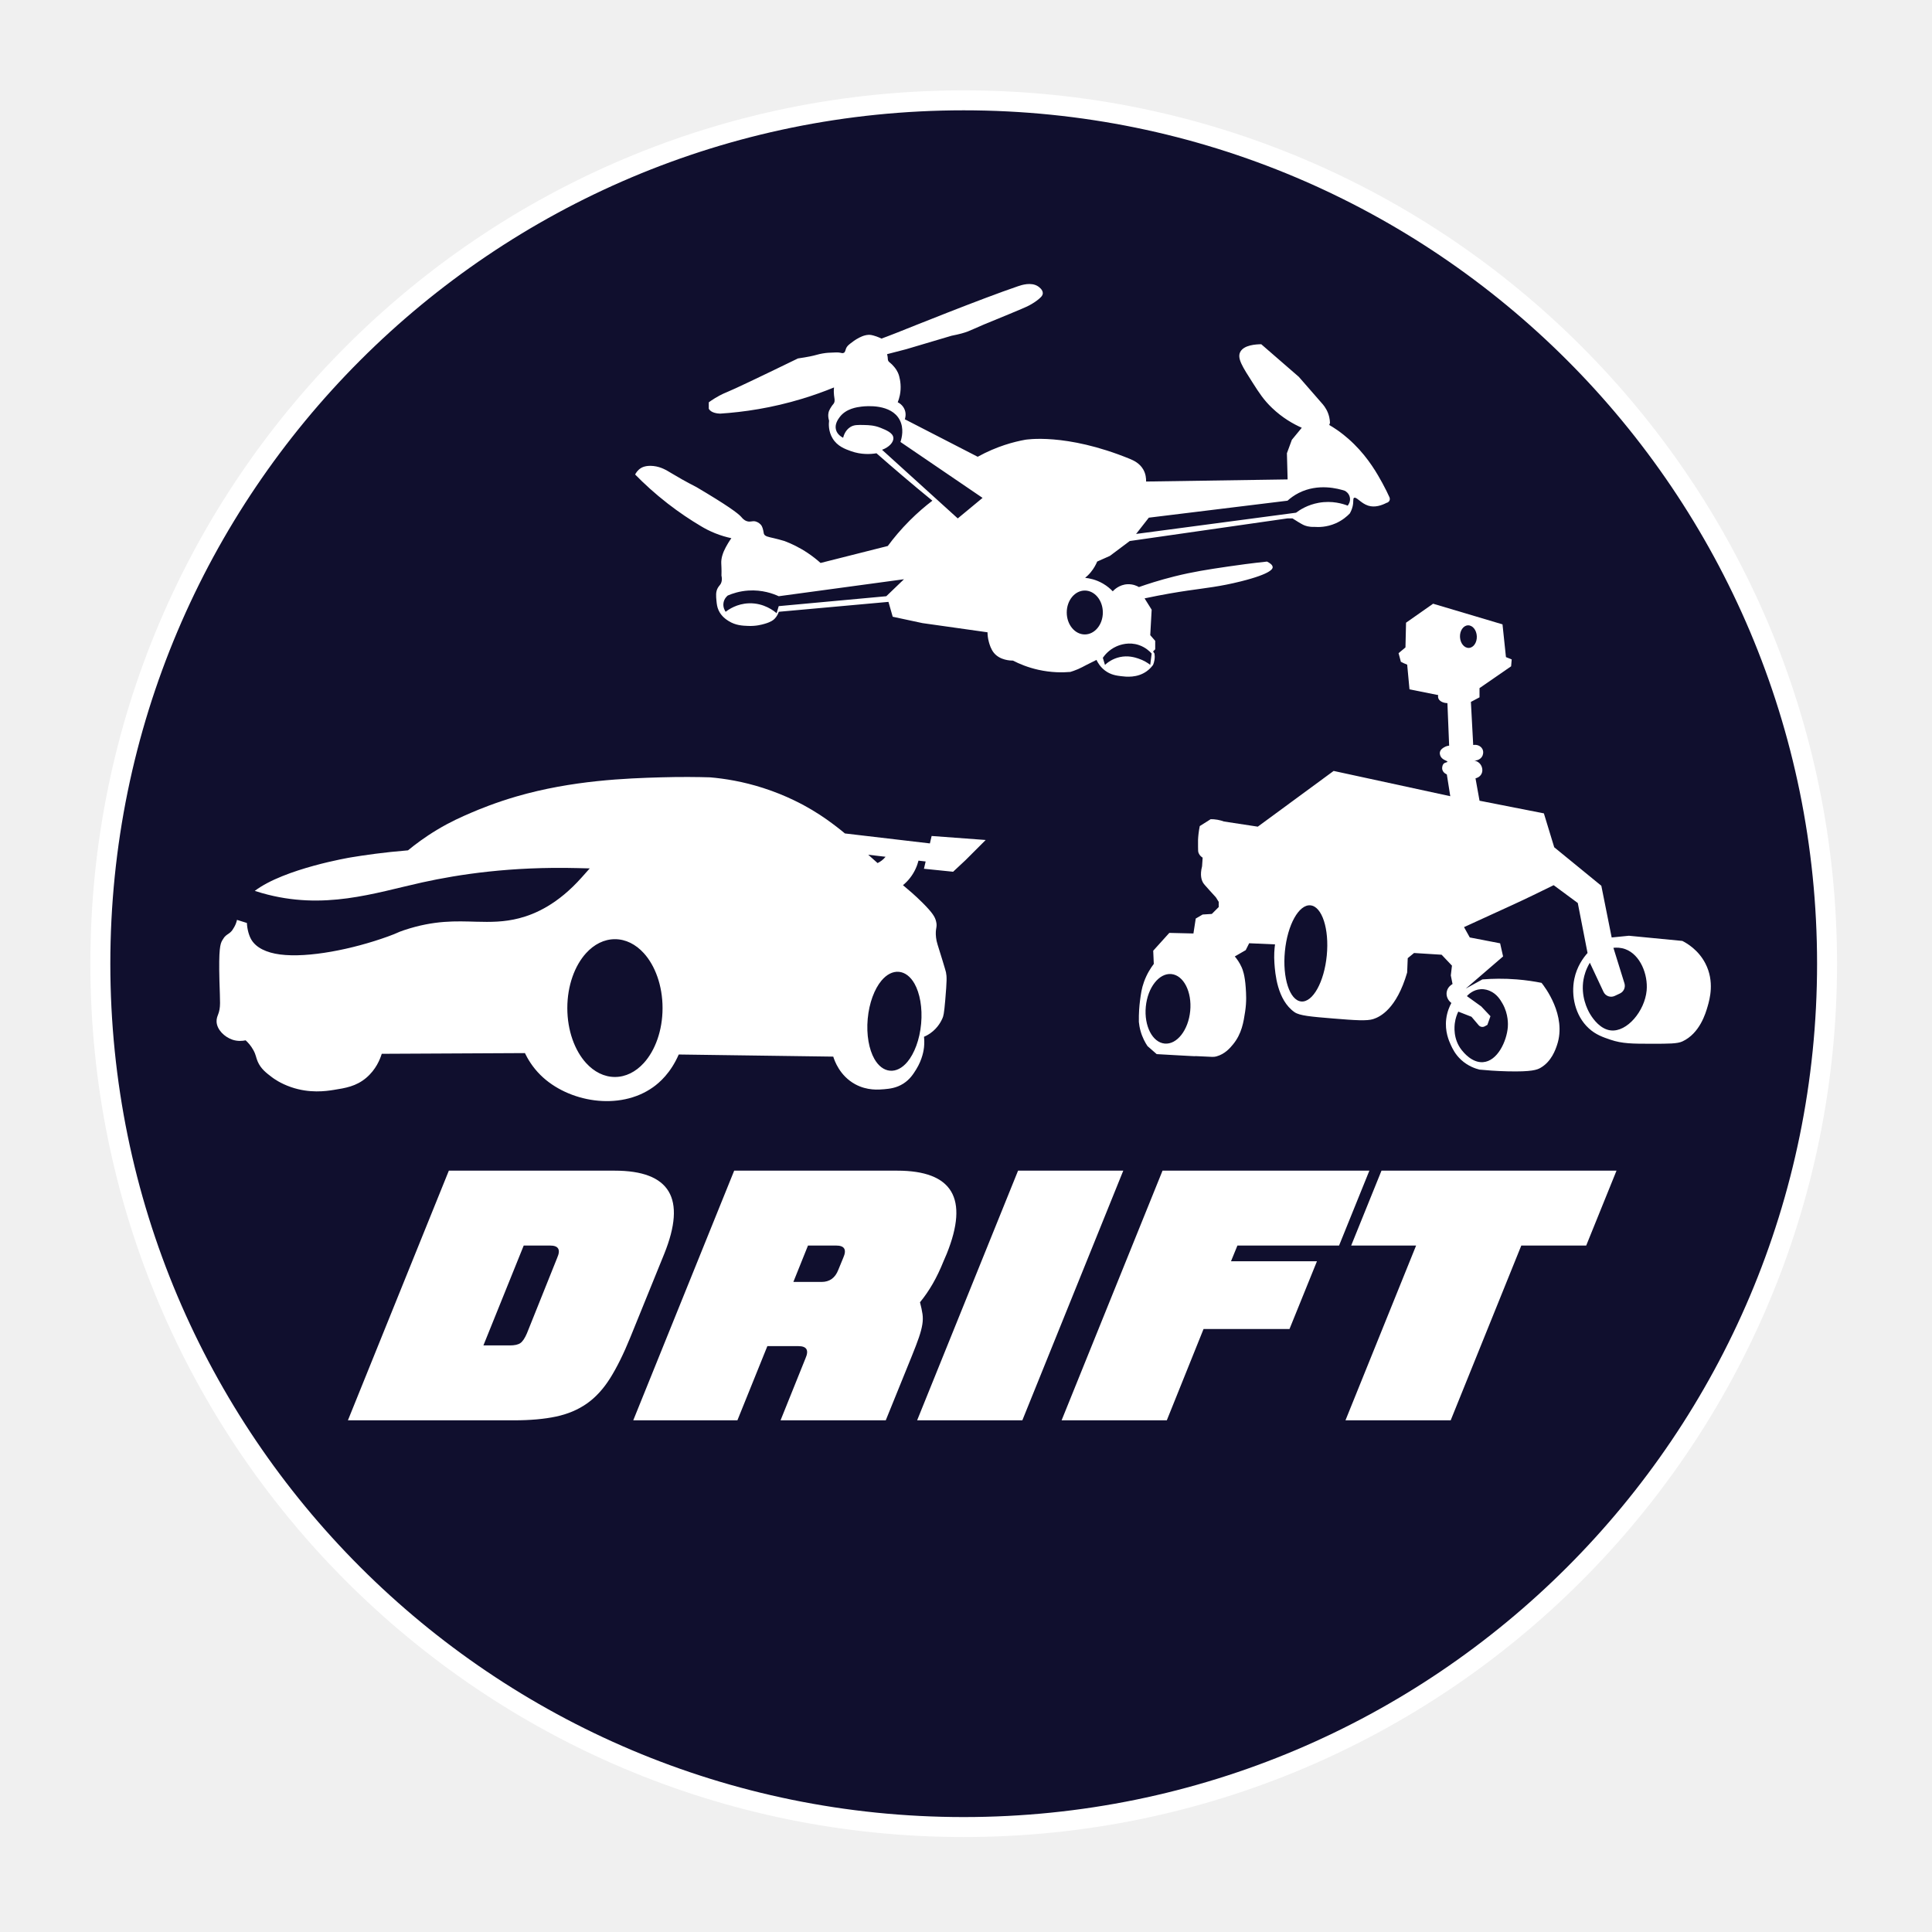
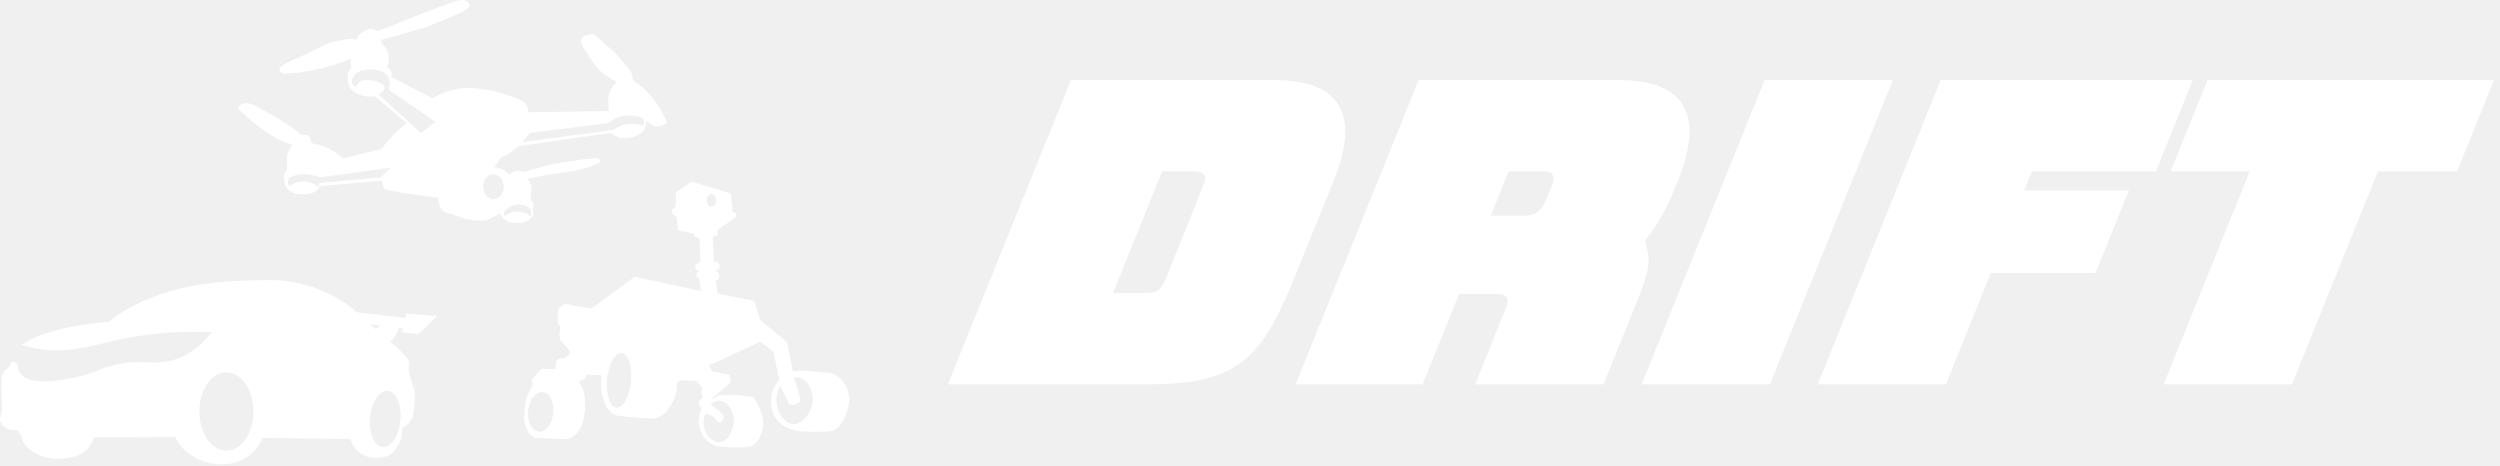
- <svg xmlns="http://www.w3.org/2000/svg" width="162px" height="162px" version="1.1" xml:space="preserve" style="fill-rule:evenodd;clip-rule:evenodd;stroke-miterlimit:10;">
-   <g transform="matrix(1,0,0,1,-1684.719,-222.6749)">
-     <g transform="matrix(0.476178,0,0,0.501743,999.0671,3.445197)">
-       <g transform="matrix(0.291803,0,0,0.276935,1452.033,448.4428)">
-         <circle cx="540" cy="540" r="521" style="fill:rgb(16,15,46);stroke:white;stroke-width:12.05px;" />
-       </g>
-       <g transform="matrix(1,0,0,1,31.29111,-329.7069)">
+ <svg xmlns="http://www.w3.org/2000/svg" width="172px" height="32px" version="1.1" xml:space="preserve" style="fill-rule:evenodd;clip-rule:evenodd;stroke-linejoin:round;stroke-miterlimit:2;">
+   <g transform="matrix(1,0,0,1,-1672.881,-404.9691)">
+     <g transform="matrix(0.476178,0,0,0.501743,992.2166,3.445197)">
+       <g transform="matrix(0.466269,0,0,0.466269,754.8604,420.6657)">
        <path d="M1567.622,914.573C1568.607,915.357 1569.707,916.225 1571.074,917.519C1572.875,919.228 1573.26,919.898 1573.446,920.599C1573.735,921.679 1573.257,921.715 1573.446,923.324C1573.546,924.16 1573.703,924.401 1574.57,927.115C1574.964,928.353 1575.162,928.971 1575.194,929.128C1575.349,929.896 1575.361,930.474 1575.069,933.748C1574.856,936.138 1574.739,936.462 1574.57,936.827C1574.409,937.179 1573.829,938.392 1572.448,939.314C1572.192,939.486 1571.818,939.707 1571.325,939.907C1571.375,940.339 1571.407,940.954 1571.325,941.685C1571.278,942.078 1571.071,943.643 1569.951,945.357C1569.446,946.127 1568.862,947.018 1567.704,947.725C1566.467,948.478 1565.27,948.591 1564.333,948.672C1563.356,948.755 1561.316,948.929 1559.215,947.844C1556.463,946.423 1555.55,943.853 1555.346,943.224L1528.135,942.87C1526.708,945.985 1524.718,947.589 1523.641,948.32C1517.712,952.347 1508.646,950.854 1503.796,946.307C1502.34,944.941 1501.502,943.524 1501.05,942.635L1475.838,942.754C1475.535,943.684 1474.814,945.404 1473.092,946.78C1471.318,948.198 1469.451,948.478 1467.35,948.794C1465.999,948.996 1463.145,949.395 1459.862,948.32C1458.003,947.711 1456.845,946.916 1456.492,946.661C1455.491,945.938 1454.548,945.26 1453.997,944.055C1453.676,943.36 1453.714,942.978 1453.247,942.161C1452.8,941.38 1452.258,940.837 1451.872,940.502C1451.327,940.61 1450.454,940.696 1449.5,940.383L1449.5,940.378C1448.131,939.929 1446.836,938.733 1446.754,937.417C1446.722,936.88 1446.903,936.487 1447.005,936.232C1447.522,934.963 1447.358,934.185 1447.256,930.546C1447.107,925.132 1447.402,924.385 1447.755,923.795C1447.956,923.457 1448.175,923.208 1448.175,923.208C1448.522,922.842 1448.791,922.764 1449.129,922.493C1449.48,922.213 1449.652,921.925 1449.879,921.546C1450.126,921.134 1450.26,920.744 1450.346,920.371L1452.091,920.889C1452.148,922.003 1452.471,923.033 1452.886,923.693C1453.719,925.016 1455.505,925.855 1457.943,926.155C1462.885,926.764 1470.683,925.293 1476.924,923.151C1478.858,922.489 1478.389,922.532 1479.773,922.092C1485.127,920.395 1488.944,920.591 1492.486,920.68C1495.004,920.744 1497.392,920.752 1500.051,920.098C1502.866,919.405 1506.836,917.762 1511.031,913.295L1512.463,911.769L1510.311,911.718C1498.606,911.438 1489.436,912.758 1482.985,914.108C1474.569,915.872 1465.641,918.837 1454.766,915.899C1454.314,915.777 1453.884,915.652 1453.48,915.527C1458.685,911.778 1470.349,909.937 1470.349,909.937C1472.783,909.552 1476.244,909.078 1480.46,908.752C1481.68,907.799 1483.396,906.564 1485.579,905.318C1487.951,903.961 1489.868,903.169 1491.569,902.473C1493.025,901.878 1495.897,900.759 1499.559,899.748C1509.404,897.029 1519.034,896.713 1525.022,896.55C1528.529,896.453 1531.482,896.492 1533.633,896.55C1536.209,896.757 1539.428,897.242 1542.994,898.328C1547.12,899.585 1550.126,901.164 1551.605,902C1553.604,903.13 1555.013,904.149 1555.973,904.844C1556.536,905.253 1556.987,905.598 1557.398,905.928L1572.361,907.595L1572.668,906.352L1582.188,907.021L1578.639,910.389L1578.628,910.399L1576.755,912.058L1576.45,912.328L1576.035,912.288L1572.352,911.93L1571.314,911.83L1571.614,910.613L1570.356,910.473C1570.136,911.288 1569.709,912.345 1568.854,913.378C1568.465,913.849 1568.045,914.243 1567.622,914.573ZM1516.901,923.599C1515.004,923.599 1513.238,924.452 1511.816,925.936C1509.831,928.008 1508.516,931.344 1508.516,935.113C1508.516,938.882 1509.831,942.218 1511.816,944.29C1513.238,945.774 1515.004,946.627 1516.901,946.627C1518.797,946.627 1520.564,945.774 1521.986,944.29C1523.97,942.218 1525.286,938.882 1525.286,935.113C1525.286,931.344 1523.97,928.008 1521.986,925.936C1520.564,924.452 1518.797,923.599 1516.901,923.599ZM1561.505,909.487C1561.981,909.895 1562.523,910.354 1563.148,910.876C1563.579,910.685 1564.105,910.364 1564.557,909.827L1561.505,909.487ZM1561.412,936.911C1561.156,939.596 1561.647,942.036 1562.584,943.604C1563.287,944.78 1564.25,945.484 1565.328,945.577C1566.406,945.67 1567.487,945.141 1568.401,944.104C1569.62,942.72 1570.564,940.404 1570.82,937.719C1571.076,935.034 1570.585,932.595 1569.648,931.026C1568.945,929.85 1567.982,929.146 1566.904,929.053C1565.825,928.961 1564.745,929.489 1563.831,930.526C1562.612,931.91 1561.668,934.226 1561.412,936.911Z" style="fill:white;" />
      </g>
-       <g transform="matrix(1,0,0,1,31.29111,-329.7069)">
+       <g transform="matrix(0.466269,0,0,0.466269,754.8604,420.6657)">
        <path d="M1660.952,867.53L1673.194,870.986L1673.801,876.458L1674.813,876.843L1674.711,877.995L1669.146,881.642L1669.146,883.179L1667.629,883.946L1668.035,891.147C1668.717,891.028 1669.374,891.31 1669.654,891.82C1669.955,892.365 1669.68,892.922 1669.654,892.972C1669.406,893.456 1668.852,893.758 1668.239,893.739C1668.335,893.758 1669.088,893.913 1669.453,894.603C1669.508,894.708 1669.855,895.392 1669.453,896.043C1669.126,896.566 1668.545,896.694 1668.44,896.716L1669.149,900.46L1680.48,902.573L1682.301,908.239L1690.597,914.672L1692.418,923.313L1695.452,923.025L1704.86,923.889C1705.715,924.304 1707.682,925.401 1708.907,927.633C1710.579,930.679 1709.669,933.665 1709.313,934.833C1708.969,935.963 1707.942,939.342 1704.863,940.69C1703.991,941.073 1702.494,941.073 1699.5,941.075C1696.045,941.075 1694.276,941.064 1692.216,940.402C1690.894,939.979 1689.608,939.566 1688.373,938.483C1685.957,936.365 1685.242,932.989 1685.843,930.225C1686.287,928.187 1687.39,926.736 1688.169,925.905L1686.45,917.553L1682.202,914.575C1679.785,915.7 1677.334,916.844 1674.816,917.935L1666.418,921.582L1667.431,923.31L1672.776,924.288L1673.296,926.481L1666.719,931.859L1669.651,930.322C1671.408,930.189 1673.456,930.148 1675.721,930.322C1677.311,930.444 1678.767,930.652 1680.071,930.898C1680.576,931.496 1684.539,936.332 1682.803,941.266C1682.531,942.039 1681.822,944.055 1679.87,945.108C1679.286,945.423 1678.35,945.781 1674.104,945.684C1672.029,945.637 1670.319,945.506 1669.146,945.396C1668.458,945.235 1667.136,944.833 1665.91,943.764C1664.866,942.851 1664.39,941.89 1664.089,941.269C1663.754,940.571 1663.021,939.001 1663.281,936.949C1663.436,935.731 1663.879,934.806 1664.191,934.26C1663.541,933.8 1663.223,933.047 1663.383,932.341C1663.564,931.532 1664.285,931.15 1664.396,931.092L1664.092,929.652L1664.294,928.021L1662.473,926.196L1657.617,925.908L1656.505,926.772L1656.403,929.173C1654.53,935.276 1651.629,936.584 1650.433,936.949C1649.339,937.284 1647.334,937.165 1643.351,936.852C1639.435,936.548 1637.456,936.381 1636.572,935.797C1633.503,933.764 1633.158,929.284 1633.033,927.636C1632.931,926.326 1633.027,925.226 1633.135,924.468L1628.583,924.277L1627.976,925.429L1626.053,926.484C1626.403,926.874 1626.881,927.483 1627.267,928.309C1627.433,928.663 1627.824,929.572 1627.976,931.668C1628.052,932.712 1628.145,933.997 1627.874,935.7C1627.599,937.428 1627.29,939.386 1625.749,941.172C1625.239,941.765 1624.322,942.801 1622.817,943.188C1622.344,943.31 1622.125,943.277 1620.287,943.188C1617.042,943.031 1621.827,943.316 1615.837,942.997L1612.297,942.806L1610.678,941.463C1610.266,940.876 1609.782,940.04 1609.464,938.968C1609.295,938.403 1609.207,937.882 1609.16,937.431C1609.131,935.971 1609.242,934.759 1609.362,933.878C1609.516,932.745 1609.642,931.837 1610.071,930.71C1610.573,929.389 1611.258,928.395 1611.789,927.733L1611.687,925.526L1614.521,922.548L1618.769,922.645L1619.175,920.15L1620.389,919.477L1622.008,919.38L1623.222,918.228L1623.222,917.364L1622.717,916.597L1621.705,915.542C1620.981,914.778 1620.616,914.393 1620.491,914.199C1620.214,913.772 1619.875,912.936 1620.29,911.416L1620.392,909.976C1620.176,909.845 1619.852,909.605 1619.683,909.208C1619.589,908.984 1619.583,908.807 1619.581,908.153C1619.581,907.442 1619.578,907.087 1619.581,907.001C1619.604,906.461 1619.677,905.672 1619.884,904.697L1621.807,903.545C1622.146,903.542 1622.56,903.562 1623.021,903.642C1623.456,903.717 1623.829,903.822 1624.133,903.93L1630.103,904.794L1643.459,895.481L1663.996,899.704L1663.389,896.057C1663.345,896.043 1662.706,895.805 1662.581,895.193C1662.569,895.14 1662.508,894.68 1662.782,894.329C1663.024,894.021 1663.485,894.08 1663.491,893.944C1663.497,893.775 1662.75,893.689 1662.379,893.177C1662.339,893.121 1662.073,892.745 1662.178,892.313C1662.277,891.903 1662.648,891.684 1662.887,891.546C1663.249,891.332 1663.599,891.274 1663.798,891.258L1663.494,884.151C1662.674,884.132 1662.026,883.78 1661.875,883.287C1661.842,883.182 1661.819,883.022 1661.875,882.808L1656.815,881.847L1656.409,877.718L1655.802,877.477C1655.633,877.397 1655.467,877.317 1655.297,877.239C1655.163,876.76 1655.029,876.278 1654.892,875.799L1656.106,874.838L1656.208,870.709L1660.964,867.541L1660.952,867.53ZM1687.46,930.325C1686.935,933.125 1688.163,935.359 1688.54,935.985C1688.586,936.063 1688.639,936.149 1688.718,936.265C1689.199,936.993 1690.454,938.649 1692.248,938.843C1695.128,939.156 1698.236,935.603 1698.575,932.18C1698.834,929.527 1697.478,926.193 1694.828,925.268C1694.017,924.985 1693.258,924.988 1692.724,925.041L1694.667,930.973C1694.886,931.646 1694.551,932.369 1693.88,932.668L1692.957,933.08C1692.213,933.413 1691.326,933.108 1690.979,932.402L1688.575,927.536C1687.863,928.658 1687.582,929.671 1687.463,930.319L1687.46,930.325ZM1634.874,925.638C1634.424,930.072 1635.712,933.822 1637.747,934.008C1639.783,934.194 1641.802,930.746 1642.251,926.312C1642.701,921.879 1641.413,918.129 1639.377,917.943C1637.342,917.757 1635.323,921.205 1634.874,925.638ZM1610.382,934.879C1610.057,938.084 1611.545,940.847 1613.702,941.044C1615.86,941.241 1617.876,938.799 1618.201,935.593C1618.526,932.388 1617.039,929.625 1614.881,929.428C1612.723,929.231 1610.707,931.673 1610.382,934.879ZM1664.8,937.622C1664.742,938.04 1664.437,940.258 1666.012,942.136C1666.325,942.507 1667.81,944.28 1669.756,944.152C1672.312,943.986 1673.932,940.657 1674.13,938.295C1674.159,937.946 1674.279,936.154 1673.197,934.36C1672.82,933.737 1672.207,932.751 1670.97,932.247C1670.716,932.144 1670.133,931.912 1669.351,931.959C1668.008,932.039 1667.147,932.878 1666.923,933.111L1669.453,934.839L1671.072,936.47L1670.532,937.918L1670.068,938.162C1669.709,938.35 1669.26,938.273 1668.997,937.977L1667.734,936.567L1665.408,935.703C1665.195,936.124 1664.914,936.783 1664.8,937.622ZM1667.105,871.149C1666.288,871.181 1665.662,872.053 1665.708,873.094C1665.754,874.136 1666.455,874.955 1667.272,874.923C1668.089,874.89 1668.716,874.018 1668.67,872.977C1668.624,871.935 1667.923,871.116 1667.105,871.149Z" style="fill:white;" />
      </g>
-       <g transform="matrix(1,0,0,1,31.29111,-329.7069)">
+       <g transform="matrix(0.466269,0,0,0.466269,754.8604,420.6657)">
        <path d="M1630.727,824.184C1636.129,828.629 1637.325,829.617 1637.331,829.623L1641.568,834.234C1641.936,834.652 1642.452,835.369 1642.688,836.364C1642.77,836.71 1642.805,837.028 1642.814,837.311L1642.688,837.665C1643.042,837.862 1643.517,838.139 1644.06,838.493C1644.463,838.756 1645.677,839.57 1647.051,840.858C1649.66,843.298 1651.171,845.871 1652.035,847.363C1652.592,848.327 1653.007,849.152 1653.281,849.728C1653.296,849.759 1653.433,850.03 1653.281,850.321C1653.266,850.351 1653.118,850.617 1652.782,850.676C1651.901,851.108 1650.71,851.501 1649.543,851.149C1648.256,850.761 1647.457,849.607 1647.051,849.847C1646.818,849.989 1647.01,850.415 1646.803,851.265C1646.677,851.772 1646.473,852.171 1646.304,852.448C1645.837,852.91 1645.02,853.603 1643.812,854.104C1642.225,854.763 1640.798,854.749 1640.074,854.697C1639.105,854.733 1638.463,854.522 1638.081,854.342C1637.862,854.24 1637.585,854.082 1637.208,853.869C1636.788,853.63 1636.444,853.423 1636.21,853.276L1635.338,853.276L1607.552,857.059L1604.062,859.543L1601.819,860.49C1601.605,860.98 1601.258,861.617 1600.698,862.265C1600.357,862.658 1600.009,862.969 1599.7,863.212C1600.415,863.282 1601.582,863.484 1602.816,864.159C1603.593,864.583 1604.165,865.068 1604.561,865.461C1604.754,865.262 1605.688,864.337 1607.179,864.279C1608.136,864.243 1608.857,864.578 1609.172,864.752C1610.599,864.276 1612.744,863.608 1615.402,862.977C1618.708,862.193 1621.32,861.819 1624.871,861.321C1626.566,861.083 1628.907,860.778 1631.725,860.493C1632.204,860.717 1632.718,861.041 1632.723,861.44C1632.723,861.653 1632.586,862.506 1627.115,863.805C1623.432,864.68 1620.94,864.902 1617.768,865.342C1615.997,865.588 1613.374,865.993 1610.167,866.644L1611.413,868.535L1611.165,872.792L1612.037,873.739L1612.037,875.157L1611.664,875.511L1611.912,875.866C1611.953,876.126 1611.982,876.497 1611.912,876.929C1611.857,877.267 1611.757,877.547 1611.664,877.757C1611.451,878.034 1611.092,878.447 1610.543,878.82C1608.857,879.972 1606.893,879.745 1606.058,879.648C1605.247,879.554 1604.214,879.435 1603.193,878.701C1602.35,878.095 1601.909,877.358 1601.699,876.926C1600.952,877.267 1600.354,877.555 1599.954,877.754C1599.312,878.07 1598.991,878.244 1598.46,878.463C1597.885,878.699 1597.401,878.848 1597.088,878.937C1595.705,879.048 1593.747,879.059 1591.48,878.582C1589.612,878.189 1588.101,877.585 1586.995,877.045C1586.578,877.045 1584.707,877.004 1583.63,875.744C1583.102,875.129 1582.869,874.34 1582.758,873.969C1582.559,873.301 1582.513,872.72 1582.51,872.312L1571.045,870.775L1565.813,869.712L1565.066,867.228L1545.751,868.884C1545.649,869.189 1545.442,869.654 1545.004,870.066C1544.8,870.26 1544.392,870.587 1543.259,870.895C1542.711,871.044 1541.748,871.296 1540.394,871.249C1539.384,871.213 1538.153,871.171 1536.904,870.421C1536.492,870.175 1535.646,869.651 1535.159,868.646C1534.888,868.086 1534.838,867.607 1534.785,867.109C1534.698,866.267 1534.619,865.536 1535.033,864.863C1535.279,864.464 1535.518,864.375 1535.658,863.916C1535.801,863.448 1535.702,863.046 1535.658,862.852C1535.675,862.301 1535.67,861.853 1535.658,861.551C1535.635,860.853 1535.588,860.609 1535.658,860.133C1535.719,859.717 1535.83,859.399 1535.906,859.186C1535.967,859.011 1536.093,858.682 1536.405,858.122C1536.63,857.718 1536.951,857.186 1537.403,856.585C1536.574,856.419 1535.597,856.162 1534.537,855.757C1533.56,855.383 1532.728,854.968 1532.045,854.575C1530.233,853.556 1528.249,852.309 1526.189,850.792C1523.939,849.136 1522.039,847.477 1520.458,845.943C1520.607,845.666 1520.904,845.212 1521.456,844.879C1521.625,844.777 1522.328,844.378 1523.7,844.525C1525.045,844.669 1525.97,845.223 1526.816,845.707C1527.823,846.286 1529.323,847.109 1531.301,848.072C1536.568,851.027 1538.576,852.406 1539.151,853.038C1539.297,853.196 1539.6,853.583 1540.149,853.747C1540.843,853.957 1541.205,853.567 1541.894,853.866C1542.06,853.938 1542.512,854.134 1542.766,854.575C1542.88,854.771 1542.938,854.996 1543.014,855.284C1543.122,855.696 1543.081,855.741 1543.14,855.876C1543.318,856.286 1543.922,856.372 1544.885,856.585C1545.325,856.682 1545.967,856.835 1546.755,857.059C1547.949,857.488 1549.376,858.12 1550.867,859.069C1551.733,859.621 1552.48,860.188 1553.111,860.725L1564.949,857.887C1565.973,856.571 1567.246,855.115 1568.813,853.63C1570.199,852.315 1571.556,851.221 1572.799,850.318C1571.068,848.978 1569.323,847.599 1567.567,846.178C1565.997,844.912 1564.459,843.65 1562.956,842.395C1561.923,842.556 1560.277,842.653 1558.471,842.041C1557.426,841.686 1556.072,841.226 1555.232,839.911C1554.468,838.717 1554.543,837.474 1554.608,836.953C1554.325,836.059 1554.523,835.494 1554.608,835.297C1554.698,835.09 1554.885,834.766 1555.107,834.469C1555.349,834.145 1555.395,834.162 1555.48,833.996C1555.681,833.602 1555.547,833.262 1555.48,832.694C1555.442,832.389 1555.416,831.946 1555.48,831.393C1553.753,832.063 1551.885,832.705 1549.872,833.284C1544.52,834.827 1539.591,835.511 1535.419,835.768C1535.025,835.754 1533.802,835.668 1533.426,834.94L1533.426,833.877C1533.633,833.733 1534.027,833.467 1534.546,833.168C1535.643,832.536 1536.542,832.198 1536.79,832.104C1537.951,831.653 1541.786,829.933 1549.125,826.546C1550.908,826.3 1551.838,826.1 1552.364,825.954C1552.545,825.904 1553.163,825.738 1554.018,825.635C1554.161,825.618 1554.31,825.607 1554.482,825.596C1555.649,825.538 1556.233,825.508 1556.601,825.596C1556.782,825.641 1557.018,825.71 1557.225,825.596C1557.511,825.438 1557.447,825.084 1557.724,824.649C1557.765,824.583 1557.893,824.394 1558.349,824.057C1558.932,823.624 1560.639,822.364 1562.087,822.639C1562.215,822.664 1562.553,822.738 1562.959,822.874C1563.324,822.996 1563.619,823.126 1563.832,823.228C1564.269,823.076 1565.238,822.738 1566.449,822.281C1568.725,821.426 1581.36,816.582 1587.882,814.477C1588.498,814.278 1590.161,813.752 1591.372,814.477C1591.5,814.555 1592.274,815.037 1592.244,815.66C1592.224,816.108 1591.795,816.43 1591.246,816.842C1590.759,817.208 1589.977,817.618 1589.875,817.67C1588.895,818.18 1583.873,820.074 1581.9,820.863C1579.169,821.955 1579.116,822.196 1576.169,822.755L1568.194,825.001L1564.829,825.829C1564.914,826.161 1564.955,826.433 1564.955,826.657C1564.955,826.895 1565.086,827.089 1565.328,827.25C1565.536,827.407 1565.807,827.64 1566.075,827.959C1566.192,828.094 1566.7,828.626 1566.948,829.496C1567.152,830.216 1567.357,831.357 1567.073,832.689C1566.977,833.134 1566.843,833.53 1566.7,833.871C1566.855,833.94 1567.619,834.306 1567.946,835.173C1568.22,835.898 1568.013,836.527 1567.946,836.71L1580.779,842.977C1584.182,841.199 1587.19,840.473 1589.128,840.138C1589.128,840.138 1596.21,838.92 1607.57,843.331C1608.241,843.592 1609.306,844.06 1609.936,845.106C1610.383,845.846 1610.447,846.605 1610.435,847.117L1635.355,846.762L1635.23,842.387L1636.102,840.141L1637.847,838.13C1636.353,837.502 1634.448,836.483 1632.615,834.818C1631.148,833.489 1630.363,832.326 1629.251,830.678C1627.38,827.909 1626.447,826.524 1627.007,825.474C1627.64,824.289 1629.791,824.176 1630.745,824.173L1630.727,824.184ZM1609.169,874.446C1607.43,873.884 1605.883,874.381 1605.183,874.683C1603.887,875.237 1603.146,876.12 1602.816,876.574L1603.19,877.757C1603.628,877.378 1604.509,876.724 1605.807,876.455C1607.261,876.154 1608.434,876.5 1609.046,876.691C1610.018,876.99 1610.727,877.433 1611.165,877.754L1611.413,875.863C1611.069,875.497 1610.33,874.82 1609.169,874.446ZM1567.799,863.445L1545.743,866.284C1544.765,865.857 1542.845,865.181 1540.385,865.336C1538.844,865.433 1537.607,865.824 1536.773,866.164C1536.638,866.267 1536.16,866.66 1536.026,867.347C1535.865,868.167 1536.317,868.779 1536.399,868.884C1536.901,868.513 1538.372,867.53 1540.511,867.466C1543.16,867.389 1544.952,868.779 1545.369,869.122L1545.743,867.94L1564.684,866.284L1567.799,863.445ZM1599.639,865.336C1597.885,865.336 1596.461,866.979 1596.461,869.003C1596.461,871.027 1597.885,872.67 1599.639,872.67C1601.393,872.67 1602.816,871.027 1602.816,869.003C1602.816,866.979 1601.393,865.336 1599.639,865.336ZM1581.632,849.847L1567.179,840.506C1567.421,839.809 1567.829,838.261 1567.053,836.84C1565.565,834.106 1561.15,834.497 1560.324,834.594C1559.565,834.683 1557.584,834.912 1556.461,836.369C1556.192,836.718 1555.55,837.552 1555.836,838.499C1556.075,839.285 1556.84,839.684 1557.082,839.8C1557.184,839.421 1557.479,838.546 1558.328,838.025C1558.982,837.626 1559.627,837.643 1560.82,837.671C1561.611,837.69 1562.559,837.712 1563.686,838.144C1564.666,838.521 1565.848,838.972 1565.93,839.8C1566.003,840.54 1565.183,841.384 1563.937,841.811L1577.269,853.281C1578.722,852.138 1580.175,850.994 1581.632,849.853L1581.632,849.847ZM1610.914,853.157C1610.165,854.062 1609.419,854.969 1608.673,855.874L1636.835,852.326C1637.524,851.833 1638.886,851.002 1640.821,850.67C1643.205,850.263 1645.11,850.842 1645.93,851.144C1645.986,851.085 1646.494,850.504 1646.304,849.726C1646.132,849.022 1645.522,848.707 1645.431,848.662C1644.267,848.302 1640.745,847.38 1637.331,849.017C1636.529,849.402 1635.872,849.861 1635.338,850.318L1610.914,853.157Z" style="fill:white;" />
      </g>
-       <g transform="matrix(0.291803,0,0,0.276935,1457.625,437.6776)">
-         <path d="M216.25,708.83L316.33,708.83C349.76,708.83 359.73,725.55 346.25,758.98L325.8,809.34C321.78,819.24 317.73,827.46 313.64,833.98C309.55,840.51 304.85,845.64 299.54,849.37C294.23,853.1 288.03,855.72 280.92,857.23C273.82,858.74 265.32,859.49 255.42,859.49L155.34,859.49L216.25,708.83ZM253.05,814.29C255.92,814.29 258.03,813.83 259.4,812.89C260.76,811.96 262.09,809.98 263.38,806.97L281.67,761.34C283.82,756.46 282.39,754.02 277.36,754.02L261.43,754.02L237.11,814.28L253.04,814.28L253.05,814.29Z" style="fill:rgb(16,15,46);fill-rule:nonzero;" />
-       </g>
-       <g transform="matrix(0.291803,0,0,0.276935,1457.625,437.6776)">
-         <path d="M388.43,708.83L486.79,708.83C520.22,708.83 530.19,725.55 516.71,758.98L514.77,763.5C512.76,768.52 510.57,773.08 508.21,777.17C505.84,781.26 503.29,784.95 500.57,788.25C501.29,790.98 501.79,793.35 502.08,795.35C502.37,797.36 502.33,799.48 501.97,801.7C501.61,803.93 500.93,806.51 499.93,809.45C498.92,812.39 497.49,816.16 495.62,820.75L479.91,859.49L416.42,859.49L431.49,822.04C433.64,817.16 432.21,814.72 427.19,814.72L408.46,814.72L390.38,859.49L327.53,859.49L388.44,708.83L388.43,708.83ZM441.16,775.98C446.04,775.98 449.41,773.54 451.28,768.66L454.29,761.34C456.44,756.46 455.01,754.02 449.98,754.02L432.98,754.02L424.16,775.97L441.16,775.97L441.16,775.98Z" style="fill:rgb(16,15,46);fill-rule:nonzero;" />
-       </g>
-       <g transform="matrix(0.291803,0,0,0.276935,1457.625,437.6776)">
-         <path d="M559.75,708.83L623.24,708.83L562.33,859.49L498.84,859.49L559.75,708.83Z" style="fill:rgb(16,15,46);fill-rule:nonzero;" />
-       </g>
-       <g transform="matrix(0.291803,0,0,0.276935,1457.625,437.6776)">
-         <path d="M646.92,708.83L771.75,708.83L753.46,754.03L692.12,754.03L688.25,763.5L740.12,763.5L723.55,804.39L671.68,804.39L649.51,859.49L586.02,859.49L646.93,708.83L646.92,708.83Z" style="fill:rgb(16,15,46);fill-rule:nonzero;" />
-       </g>
-       <g transform="matrix(0.291803,0,0,0.276935,1457.625,437.6776)">
-         <path d="M799.95,754.03L760.77,754.03L779.06,708.83L920.89,708.83L902.6,754.03L863.43,754.03L820.82,859.49L757.33,859.49L799.95,754.03Z" style="fill:rgb(16,15,46);fill-rule:nonzero;" />
-       </g>
-       <g transform="matrix(0.291803,0,0,0.276935,1457.625,437.6776)">
-         <path d="M210.14,703.77L310.22,703.77C343.65,703.77 353.62,720.49 340.14,753.92L319.69,804.28C315.67,814.18 311.62,822.4 307.53,828.92C303.44,835.45 298.74,840.58 293.43,844.31C288.12,848.04 281.92,850.66 274.81,852.17C267.71,853.68 259.21,854.43 249.31,854.43L149.23,854.43L210.14,703.77ZM246.94,809.23C249.81,809.23 251.92,808.77 253.29,807.83C254.65,806.9 255.98,804.92 257.27,801.91L275.56,756.28C277.71,751.4 276.28,748.96 271.25,748.96L255.32,748.96L231,809.22L246.93,809.22L246.94,809.23Z" style="fill:white;fill-rule:nonzero;" />
-       </g>
-       <g transform="matrix(0.291803,0,0,0.276935,1457.625,437.6776)">
-         <path d="M382.32,703.77L480.68,703.77C514.11,703.77 524.08,720.49 510.6,753.92L508.66,758.44C506.65,763.46 504.46,768.02 502.1,772.11C499.73,776.2 497.18,779.89 494.46,783.19C495.18,785.92 495.68,788.29 495.97,790.29C496.26,792.3 496.22,794.42 495.86,796.64C495.5,798.87 494.82,801.45 493.82,804.39C492.81,807.33 491.38,811.1 489.51,815.69L473.8,854.43L410.31,854.43L425.38,816.98C427.53,812.1 426.1,809.66 421.08,809.66L402.35,809.66L384.27,854.43L321.42,854.43L382.33,703.77L382.32,703.77ZM435.05,770.92C439.93,770.92 443.3,768.48 445.17,763.6L448.18,756.28C450.33,751.4 448.9,748.96 443.87,748.96L426.87,748.96L418.05,770.91L435.05,770.91L435.05,770.92Z" style="fill:white;fill-rule:nonzero;" />
-       </g>
-       <g transform="matrix(0.291803,0,0,0.276935,1457.625,437.6776)">
-         <path d="M553.64,703.77L617.13,703.77L556.22,854.43L492.73,854.43L553.64,703.77Z" style="fill:white;fill-rule:nonzero;" />
-       </g>
-       <g transform="matrix(0.291803,0,0,0.276935,1457.625,437.6776)">
-         <path d="M640.81,703.77L765.64,703.77L747.35,748.97L686.01,748.97L682.14,758.44L734.01,758.44L717.44,799.33L665.57,799.33L643.4,854.43L579.91,854.43L640.82,703.77L640.81,703.77Z" style="fill:white;fill-rule:nonzero;" />
-       </g>
-       <g transform="matrix(0.291803,0,0,0.276935,1457.625,437.6776)">
-         <path d="M793.84,748.97L754.66,748.97L772.95,703.77L914.78,703.77L896.49,748.97L857.32,748.97L814.71,854.43L751.22,854.43L793.84,748.97Z" style="fill:white;fill-rule:nonzero;" />
+       <g transform="matrix(0.291803,0,0,0.276935,1522.844,616.3334)">
+         <path d="M210.14,703.77L310.22,703.77C343.65,703.77 353.62,720.49 340.14,753.92L319.69,804.28C315.67,814.18 311.62,822.4 307.53,828.92C303.44,835.45 298.74,840.58 293.43,844.31C288.12,848.04 281.92,850.66 274.81,852.17C267.71,853.68 259.21,854.43 249.31,854.43L149.23,854.43L210.14,703.77ZM246.94,809.23C249.81,809.23 251.92,808.77 253.29,807.83C254.65,806.9 255.98,804.92 257.27,801.91L275.56,756.28C277.71,751.4 276.28,748.96 271.25,748.96L255.32,748.96L231,809.22L246.93,809.22L246.94,809.23ZM382.325,703.77L480.68,703.77C514.11,703.77 524.08,720.49 510.6,753.92L508.66,758.44C506.65,763.46 504.46,768.02 502.1,772.11C499.73,776.2 497.18,779.89 494.46,783.19C495.18,785.92 495.68,788.29 495.97,790.29C496.26,792.3 496.22,794.42 495.86,796.64C495.5,798.87 494.82,801.45 493.82,804.39C492.81,807.33 491.38,811.1 489.51,815.69L473.8,854.43L410.31,854.43L425.38,816.98C427.53,812.1 426.1,809.66 421.08,809.66L402.35,809.66L384.27,854.43L321.42,854.43L382.325,703.77ZM435.05,770.915C439.93,770.915 443.3,768.48 445.17,763.6L448.18,756.28C450.33,751.4 448.9,748.96 443.87,748.96L426.87,748.96L418.05,770.91L435.05,770.915ZM553.64,703.77L617.13,703.77L556.22,854.43L492.73,854.43L553.64,703.77ZM640.815,703.77L765.64,703.77L747.35,748.97L686.01,748.97L682.14,758.44L734.01,758.44L717.44,799.33L665.57,799.33L643.4,854.43L579.91,854.43L640.815,703.77ZM793.835,748.97L754.66,748.97L772.95,703.77L914.78,703.77L896.49,748.97L857.32,748.97L814.71,854.43L751.22,854.43L793.835,748.97Z" style="fill:white;" />
      </g>
    </g>
  </g>
</svg>
